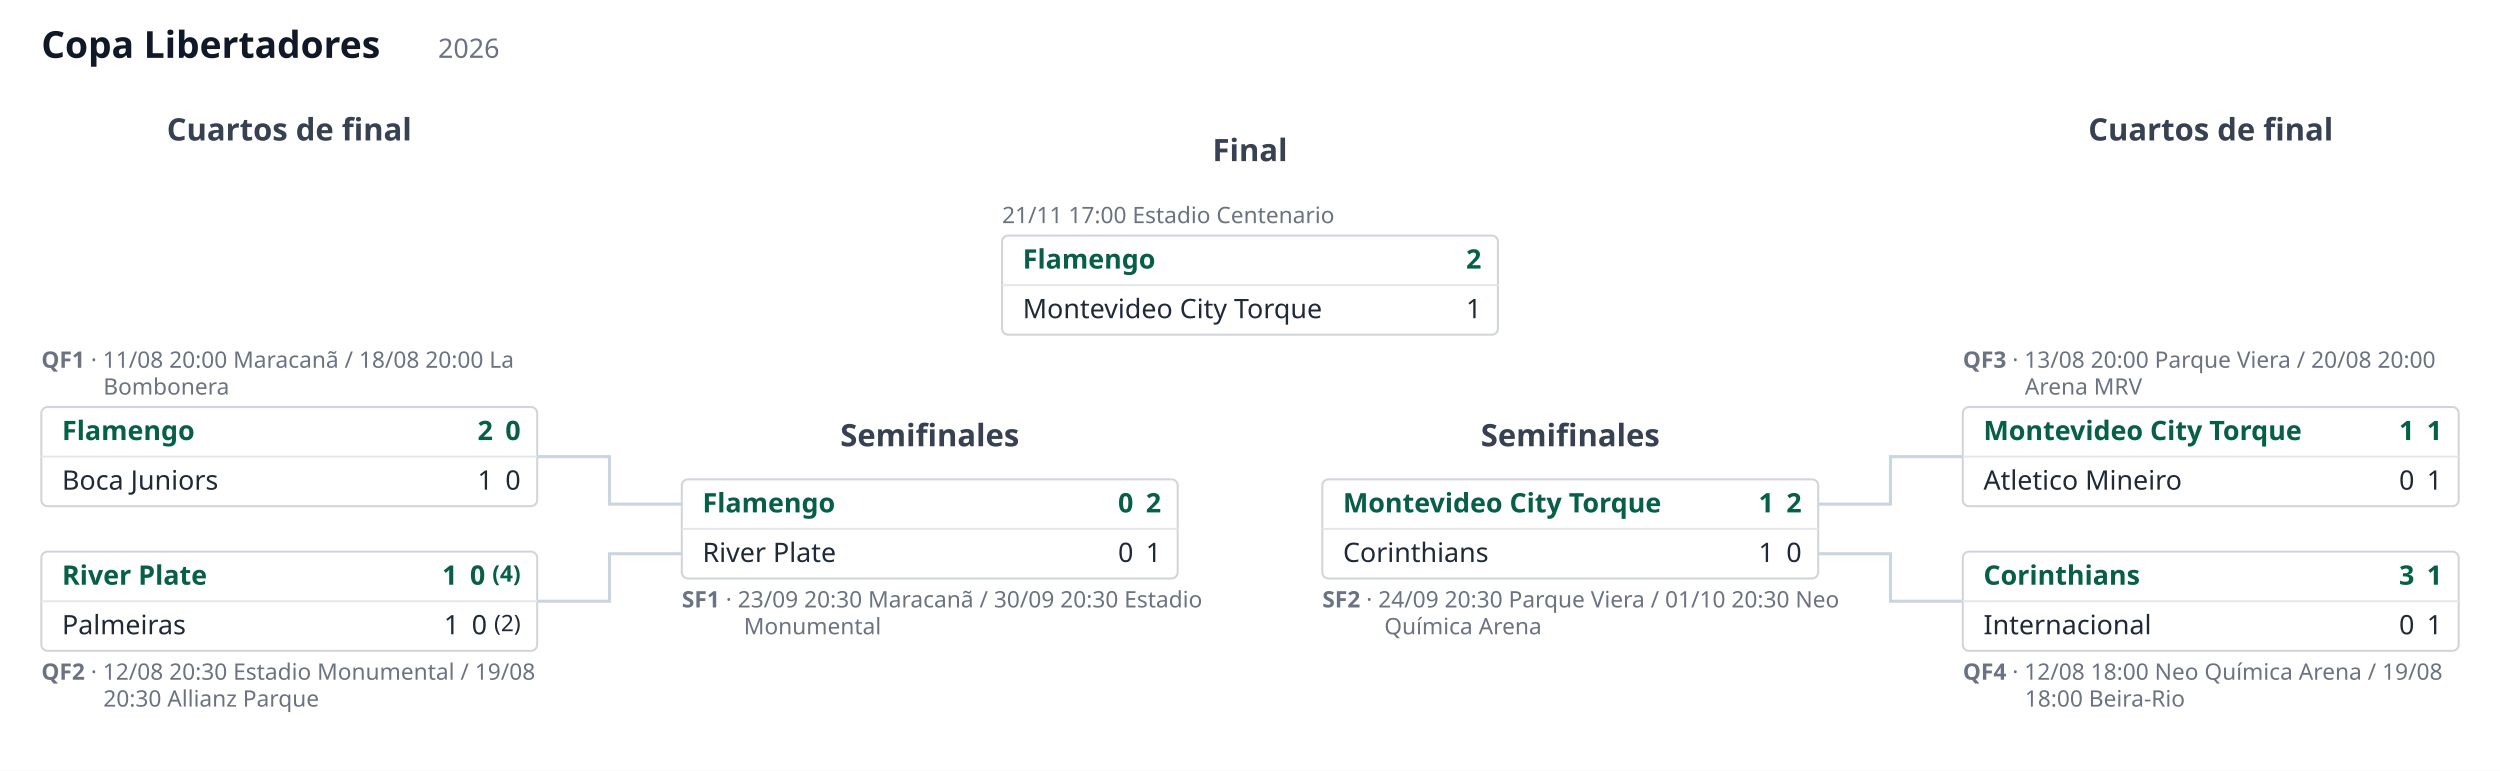
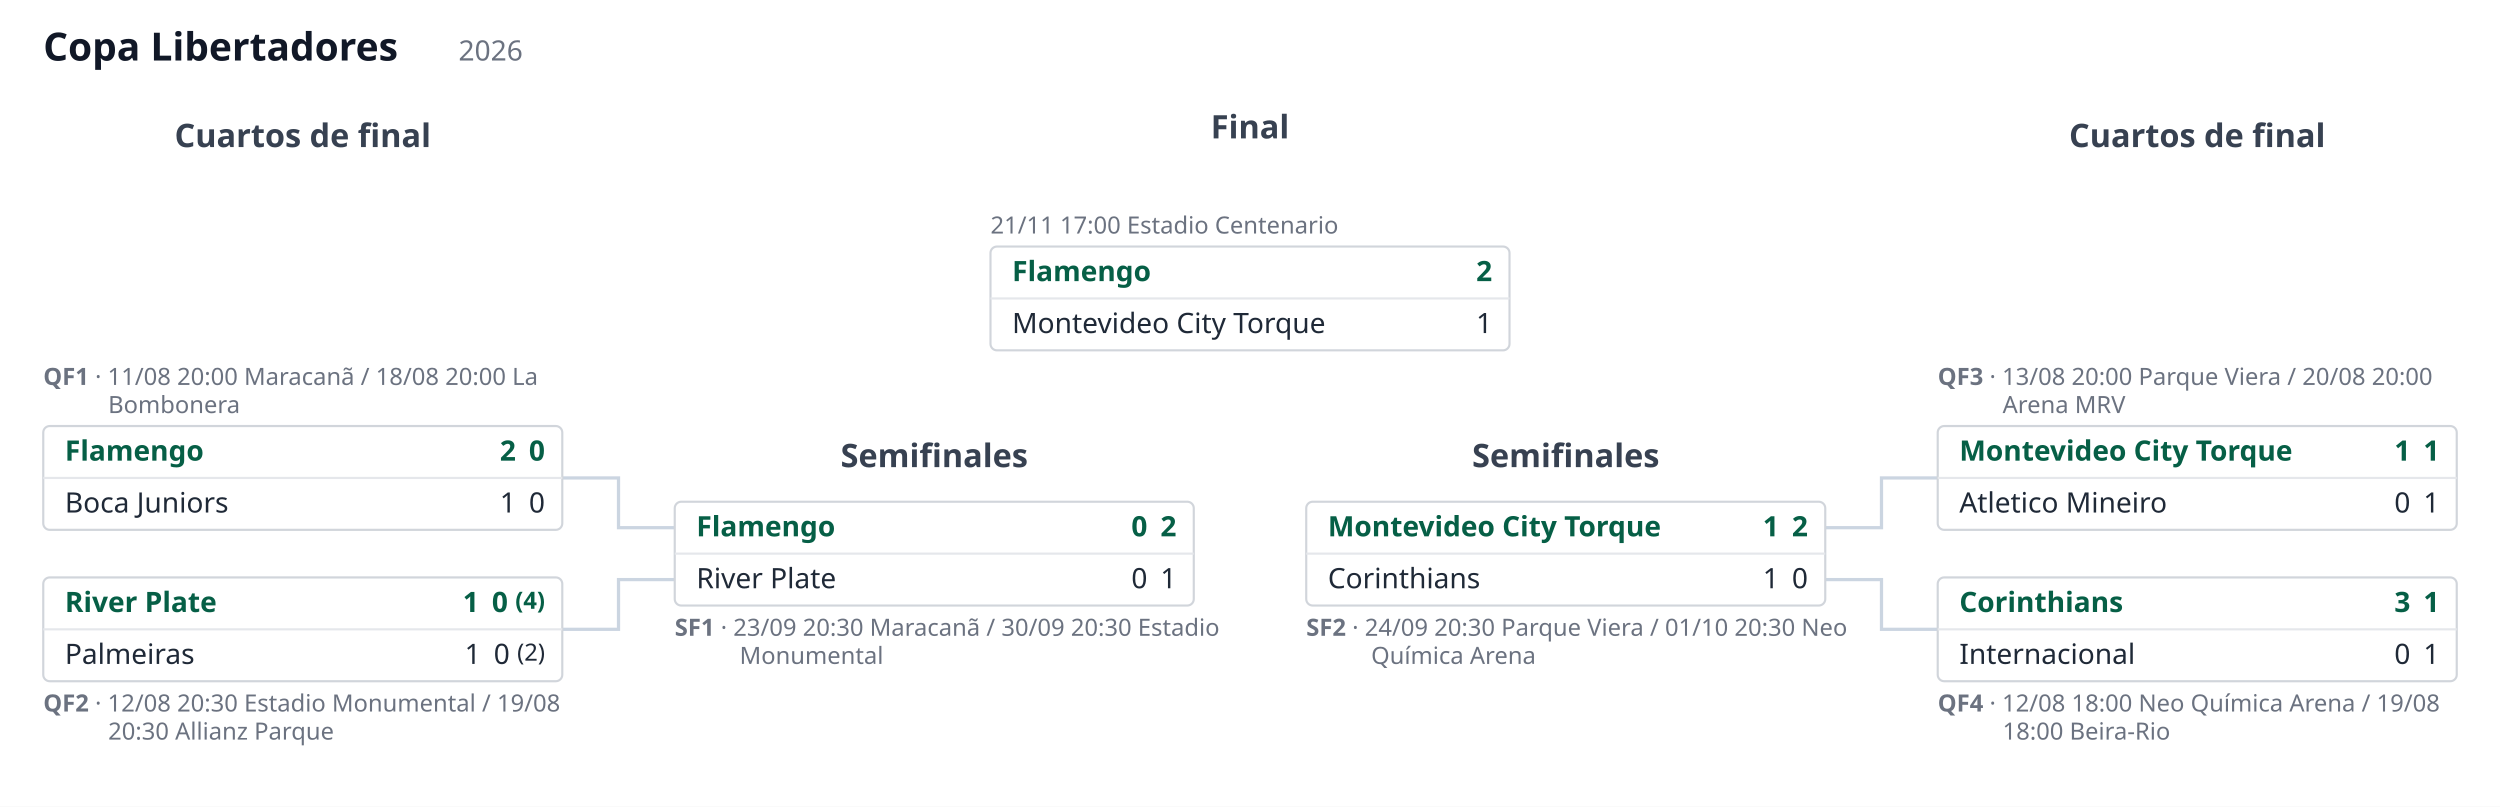
- <svg xmlns="http://www.w3.org/2000/svg" viewBox="0 0 1210 373" width="1210" height="373" font-family="sans-serif">
+ <svg xmlns="http://www.w3.org/2000/svg" viewBox="0 0 1156 373" width="1156" height="373" font-family="sans-serif">
  <style>
  .pd-bg { fill: #ffffff; }
  .pd-title { font: 600 18px sans-serif; fill: #111827; }
  .pd-season { font: 400 13px sans-serif; fill: #6b7280; }
  .pd-header { font: 600 15px sans-serif; fill: #374151; text-anchor: middle; }
  .pd-meta { font: 400 11px sans-serif; fill: #6b7280; }
  .pd-meta-id { font-weight: 700; }
  .pd-box { fill: #ffffff; stroke: #d1d5db; stroke-width: 1; }
  .pd-divider { stroke: #e5e7eb; stroke-width: 1; }
  .pd-team { font: 400 13px sans-serif; fill: #1f2937; }
  .pd-score { font: 400 13px sans-serif; fill: #1f2937; text-anchor: end; }
  .pd-pens { font-size: 11px; }
  .pd-win .pd-team, .pd-win .pd-score { font-weight: 700; fill: #065f46; }
  .pd-crest-frame { fill: none; stroke: #d1d5db; stroke-width: 1; }
  .pd-link { fill: none; stroke: #cbd5e1; stroke-width: 1.5; }
  @media (prefers-color-scheme: dark) {
    .pd-bg { fill: #0f172a; }
    .pd-title { fill: #f8fafc; }
    .pd-season { fill: #94a3b8; }
    .pd-header { fill: #cbd5e1; }
    .pd-meta { fill: #94a3b8; }
    .pd-box { fill: #1e293b; stroke: #334155; }
    .pd-divider { stroke: #334155; }
    .pd-team { fill: #e5e7eb; }
    .pd-score { fill: #e5e7eb; }
    .pd-win .pd-team, .pd-win .pd-score { fill: #34d399; }
    .pd-crest-frame { stroke: #334155; }
    .pd-link { stroke: #475569; }
  }</style>
-   <rect class="pd-bg" width="1210" height="373" />
+   <rect class="pd-bg" width="1156" height="373" />
  <text class="pd-title" x="20" y="28">Copa Libertadores</text>
  <text class="pd-season" x="212" y="28">2026</text>
  <text class="pd-header" x="140" y="68">Cuartos de final</text>
-   <text class="pd-header" x="1070" y="68">Cuartos de final</text>
-   <text class="pd-header" x="450" y="216">Semifinales</text>
-   <text class="pd-header" x="760" y="216">Semifinales</text>
-   <text class="pd-header" x="605" y="78">Final</text>
-   <path class="pd-link" d="M 260 221 L 295 221 L 295 244 L 330 244" />
-   <path class="pd-link" d="M 260 291 L 295 291 L 295 268 L 330 268" />
-   <path class="pd-link" d="M 950 221 L 915 221 L 915 244 L 880 244" />
-   <path class="pd-link" d="M 950 291 L 915 291 L 915 268 L 880 268" />
+   <text class="pd-header" x="1016" y="68">Cuartos de final</text>
+   <text class="pd-header" x="432" y="216">Semifinales</text>
+   <text class="pd-header" x="724" y="216">Semifinales</text>
+   <text class="pd-header" x="578" y="64">Final</text>
+   <path class="pd-link" d="M 260 221 L 286 221 L 286 244 L 312 244" />
+   <path class="pd-link" d="M 260 291 L 286 291 L 286 268 L 312 268" />
+   <path class="pd-link" d="M 896 221 L 870 221 L 870 244 L 844 244" />
+   <path class="pd-link" d="M 896 291 L 870 291 L 870 268 L 844 268" />
  <text class="pd-meta" x="20" y="178">
    <tspan x="20">
      <tspan class="pd-meta-id">QF1</tspan> · 11/08 20:00 Maracanã / 18/08 20:00 La</tspan>
    <tspan x="50" dy="13">Bombonera</tspan>
  </text>
  <rect class="pd-box" x="20" y="197" width="240" height="48" rx="3" />
  <line class="pd-divider" x1="20" y1="221" x2="260" y2="221" />
  <g class="pd-win">
    <text class="pd-team" x="30" y="213">Flamengo</text>
    <text class="pd-score" x="252" y="213">2<tspan dx="6">0</tspan>
    </text>
  </g>
  <g class="">
    <text class="pd-team" x="30" y="237">Boca Juniors</text>
    <text class="pd-score" x="252" y="237">1<tspan dx="6">0</tspan>
    </text>
  </g>
  <text class="pd-meta" x="20" y="329">
    <tspan x="20">
      <tspan class="pd-meta-id">QF2</tspan> · 12/08 20:30 Estadio Monumental / 19/08</tspan>
    <tspan x="50" dy="13">20:30 Allianz Parque</tspan>
  </text>
  <rect class="pd-box" x="20" y="267" width="240" height="48" rx="3" />
  <line class="pd-divider" x1="20" y1="291" x2="260" y2="291" />
  <g class="pd-win">
    <text class="pd-team" x="30" y="283">River Plate</text>
    <text class="pd-score" x="252" y="283">1<tspan dx="6">0</tspan>
      <tspan class="pd-pens" dy="-1.5">(4)</tspan>
    </text>
  </g>
  <g class="">
    <text class="pd-team" x="30" y="307">Palmeiras</text>
    <text class="pd-score" x="252" y="307">1<tspan dx="6">0</tspan>
      <tspan class="pd-pens" dy="-1.5">(2)</tspan>
    </text>
  </g>
-   <text class="pd-meta" x="950" y="178">
-     <tspan x="950">
+   <text class="pd-meta" x="896" y="178">
+     <tspan x="896">
      <tspan class="pd-meta-id">QF3</tspan> · 13/08 20:00 Parque Viera / 20/08 20:00</tspan>
-     <tspan x="980" dy="13">Arena MRV</tspan>
+     <tspan x="926" dy="13">Arena MRV</tspan>
  </text>
-   <rect class="pd-box" x="950" y="197" width="240" height="48" rx="3" />
-   <line class="pd-divider" x1="950" y1="221" x2="1190" y2="221" />
+   <rect class="pd-box" x="896" y="197" width="240" height="48" rx="3" />
+   <line class="pd-divider" x1="896" y1="221" x2="1136" y2="221" />
  <g class="pd-win">
-     <text class="pd-team" x="960" y="213">Montevideo City Torque</text>
-     <text class="pd-score" x="1182" y="213">1<tspan dx="6">1</tspan>
+     <text class="pd-team" x="906" y="213">Montevideo City Torque</text>
+     <text class="pd-score" x="1128" y="213">1<tspan dx="6">1</tspan>
    </text>
  </g>
  <g class="">
-     <text class="pd-team" x="960" y="237">Atletico Mineiro</text>
-     <text class="pd-score" x="1182" y="237">0<tspan dx="6">1</tspan>
+     <text class="pd-team" x="906" y="237">Atletico Mineiro</text>
+     <text class="pd-score" x="1128" y="237">0<tspan dx="6">1</tspan>
    </text>
  </g>
-   <text class="pd-meta" x="950" y="329">
-     <tspan x="950">
+   <text class="pd-meta" x="896" y="329">
+     <tspan x="896">
      <tspan class="pd-meta-id">QF4</tspan> · 12/08 18:00 Neo Química Arena / 19/08</tspan>
-     <tspan x="980" dy="13">18:00 Beira-Rio</tspan>
+     <tspan x="926" dy="13">18:00 Beira-Rio</tspan>
  </text>
-   <rect class="pd-box" x="950" y="267" width="240" height="48" rx="3" />
-   <line class="pd-divider" x1="950" y1="291" x2="1190" y2="291" />
+   <rect class="pd-box" x="896" y="267" width="240" height="48" rx="3" />
+   <line class="pd-divider" x1="896" y1="291" x2="1136" y2="291" />
  <g class="pd-win">
-     <text class="pd-team" x="960" y="283">Corinthians</text>
-     <text class="pd-score" x="1182" y="283">3<tspan dx="6">1</tspan>
+     <text class="pd-team" x="906" y="283">Corinthians</text>
+     <text class="pd-score" x="1128" y="283">3<tspan dx="6">1</tspan>
    </text>
  </g>
  <g class="">
-     <text class="pd-team" x="960" y="307">Internacional</text>
-     <text class="pd-score" x="1182" y="307">0<tspan dx="6">1</tspan>
+     <text class="pd-team" x="906" y="307">Internacional</text>
+     <text class="pd-score" x="1128" y="307">0<tspan dx="6">1</tspan>
    </text>
  </g>
-   <text class="pd-meta" x="330" y="294">
-     <tspan x="330">
+   <text class="pd-meta" x="312" y="294">
+     <tspan x="312">
      <tspan class="pd-meta-id">SF1</tspan> · 23/09 20:30 Maracanã / 30/09 20:30 Estadio</tspan>
-     <tspan x="360" dy="13">Monumental</tspan>
+     <tspan x="342" dy="13">Monumental</tspan>
  </text>
-   <rect class="pd-box" x="330" y="232" width="240" height="48" rx="3" />
-   <line class="pd-divider" x1="330" y1="256" x2="570" y2="256" />
+   <rect class="pd-box" x="312" y="232" width="240" height="48" rx="3" />
+   <line class="pd-divider" x1="312" y1="256" x2="552" y2="256" />
  <g class="pd-win">
-     <text class="pd-team" x="340" y="248">Flamengo</text>
-     <text class="pd-score" x="562" y="248">0<tspan dx="6">2</tspan>
+     <text class="pd-team" x="322" y="248">Flamengo</text>
+     <text class="pd-score" x="544" y="248">0<tspan dx="6">2</tspan>
    </text>
  </g>
  <g class="">
-     <text class="pd-team" x="340" y="272">River Plate</text>
-     <text class="pd-score" x="562" y="272">0<tspan dx="6">1</tspan>
+     <text class="pd-team" x="322" y="272">River Plate</text>
+     <text class="pd-score" x="544" y="272">0<tspan dx="6">1</tspan>
    </text>
  </g>
-   <text class="pd-meta" x="640" y="294">
-     <tspan x="640">
+   <text class="pd-meta" x="604" y="294">
+     <tspan x="604">
      <tspan class="pd-meta-id">SF2</tspan> · 24/09 20:30 Parque Viera / 01/10 20:30 Neo</tspan>
-     <tspan x="670" dy="13">Química Arena</tspan>
+     <tspan x="634" dy="13">Química Arena</tspan>
  </text>
-   <rect class="pd-box" x="640" y="232" width="240" height="48" rx="3" />
-   <line class="pd-divider" x1="640" y1="256" x2="880" y2="256" />
+   <rect class="pd-box" x="604" y="232" width="240" height="48" rx="3" />
+   <line class="pd-divider" x1="604" y1="256" x2="844" y2="256" />
  <g class="pd-win">
-     <text class="pd-team" x="650" y="248">Montevideo City Torque</text>
-     <text class="pd-score" x="872" y="248">1<tspan dx="6">2</tspan>
+     <text class="pd-team" x="614" y="248">Montevideo City Torque</text>
+     <text class="pd-score" x="836" y="248">1<tspan dx="6">2</tspan>
    </text>
  </g>
  <g class="">
-     <text class="pd-team" x="650" y="272">Corinthians</text>
-     <text class="pd-score" x="872" y="272">1<tspan dx="6">0</tspan>
+     <text class="pd-team" x="614" y="272">Corinthians</text>
+     <text class="pd-score" x="836" y="272">1<tspan dx="6">0</tspan>
    </text>
  </g>
-   <text class="pd-meta" x="485" y="108">
-     <tspan x="485">21/11 17:00 Estadio Centenario</tspan>
+   <text class="pd-meta" x="458" y="108">
+     <tspan x="458">21/11 17:00 Estadio Centenario</tspan>
  </text>
-   <rect class="pd-box" x="485" y="114" width="240" height="48" rx="3" />
-   <line class="pd-divider" x1="485" y1="138" x2="725" y2="138" />
+   <rect class="pd-box" x="458" y="114" width="240" height="48" rx="3" />
+   <line class="pd-divider" x1="458" y1="138" x2="698" y2="138" />
  <g class="pd-win">
-     <text class="pd-team" x="495" y="130">Flamengo</text>
-     <text class="pd-score" x="717" y="130">2</text>
+     <text class="pd-team" x="468" y="130">Flamengo</text>
+     <text class="pd-score" x="690" y="130">2</text>
  </g>
  <g class="">
-     <text class="pd-team" x="495" y="154">Montevideo City Torque</text>
-     <text class="pd-score" x="717" y="154">1</text>
+     <text class="pd-team" x="468" y="154">Montevideo City Torque</text>
+     <text class="pd-score" x="690" y="154">1</text>
  </g>
</svg>
